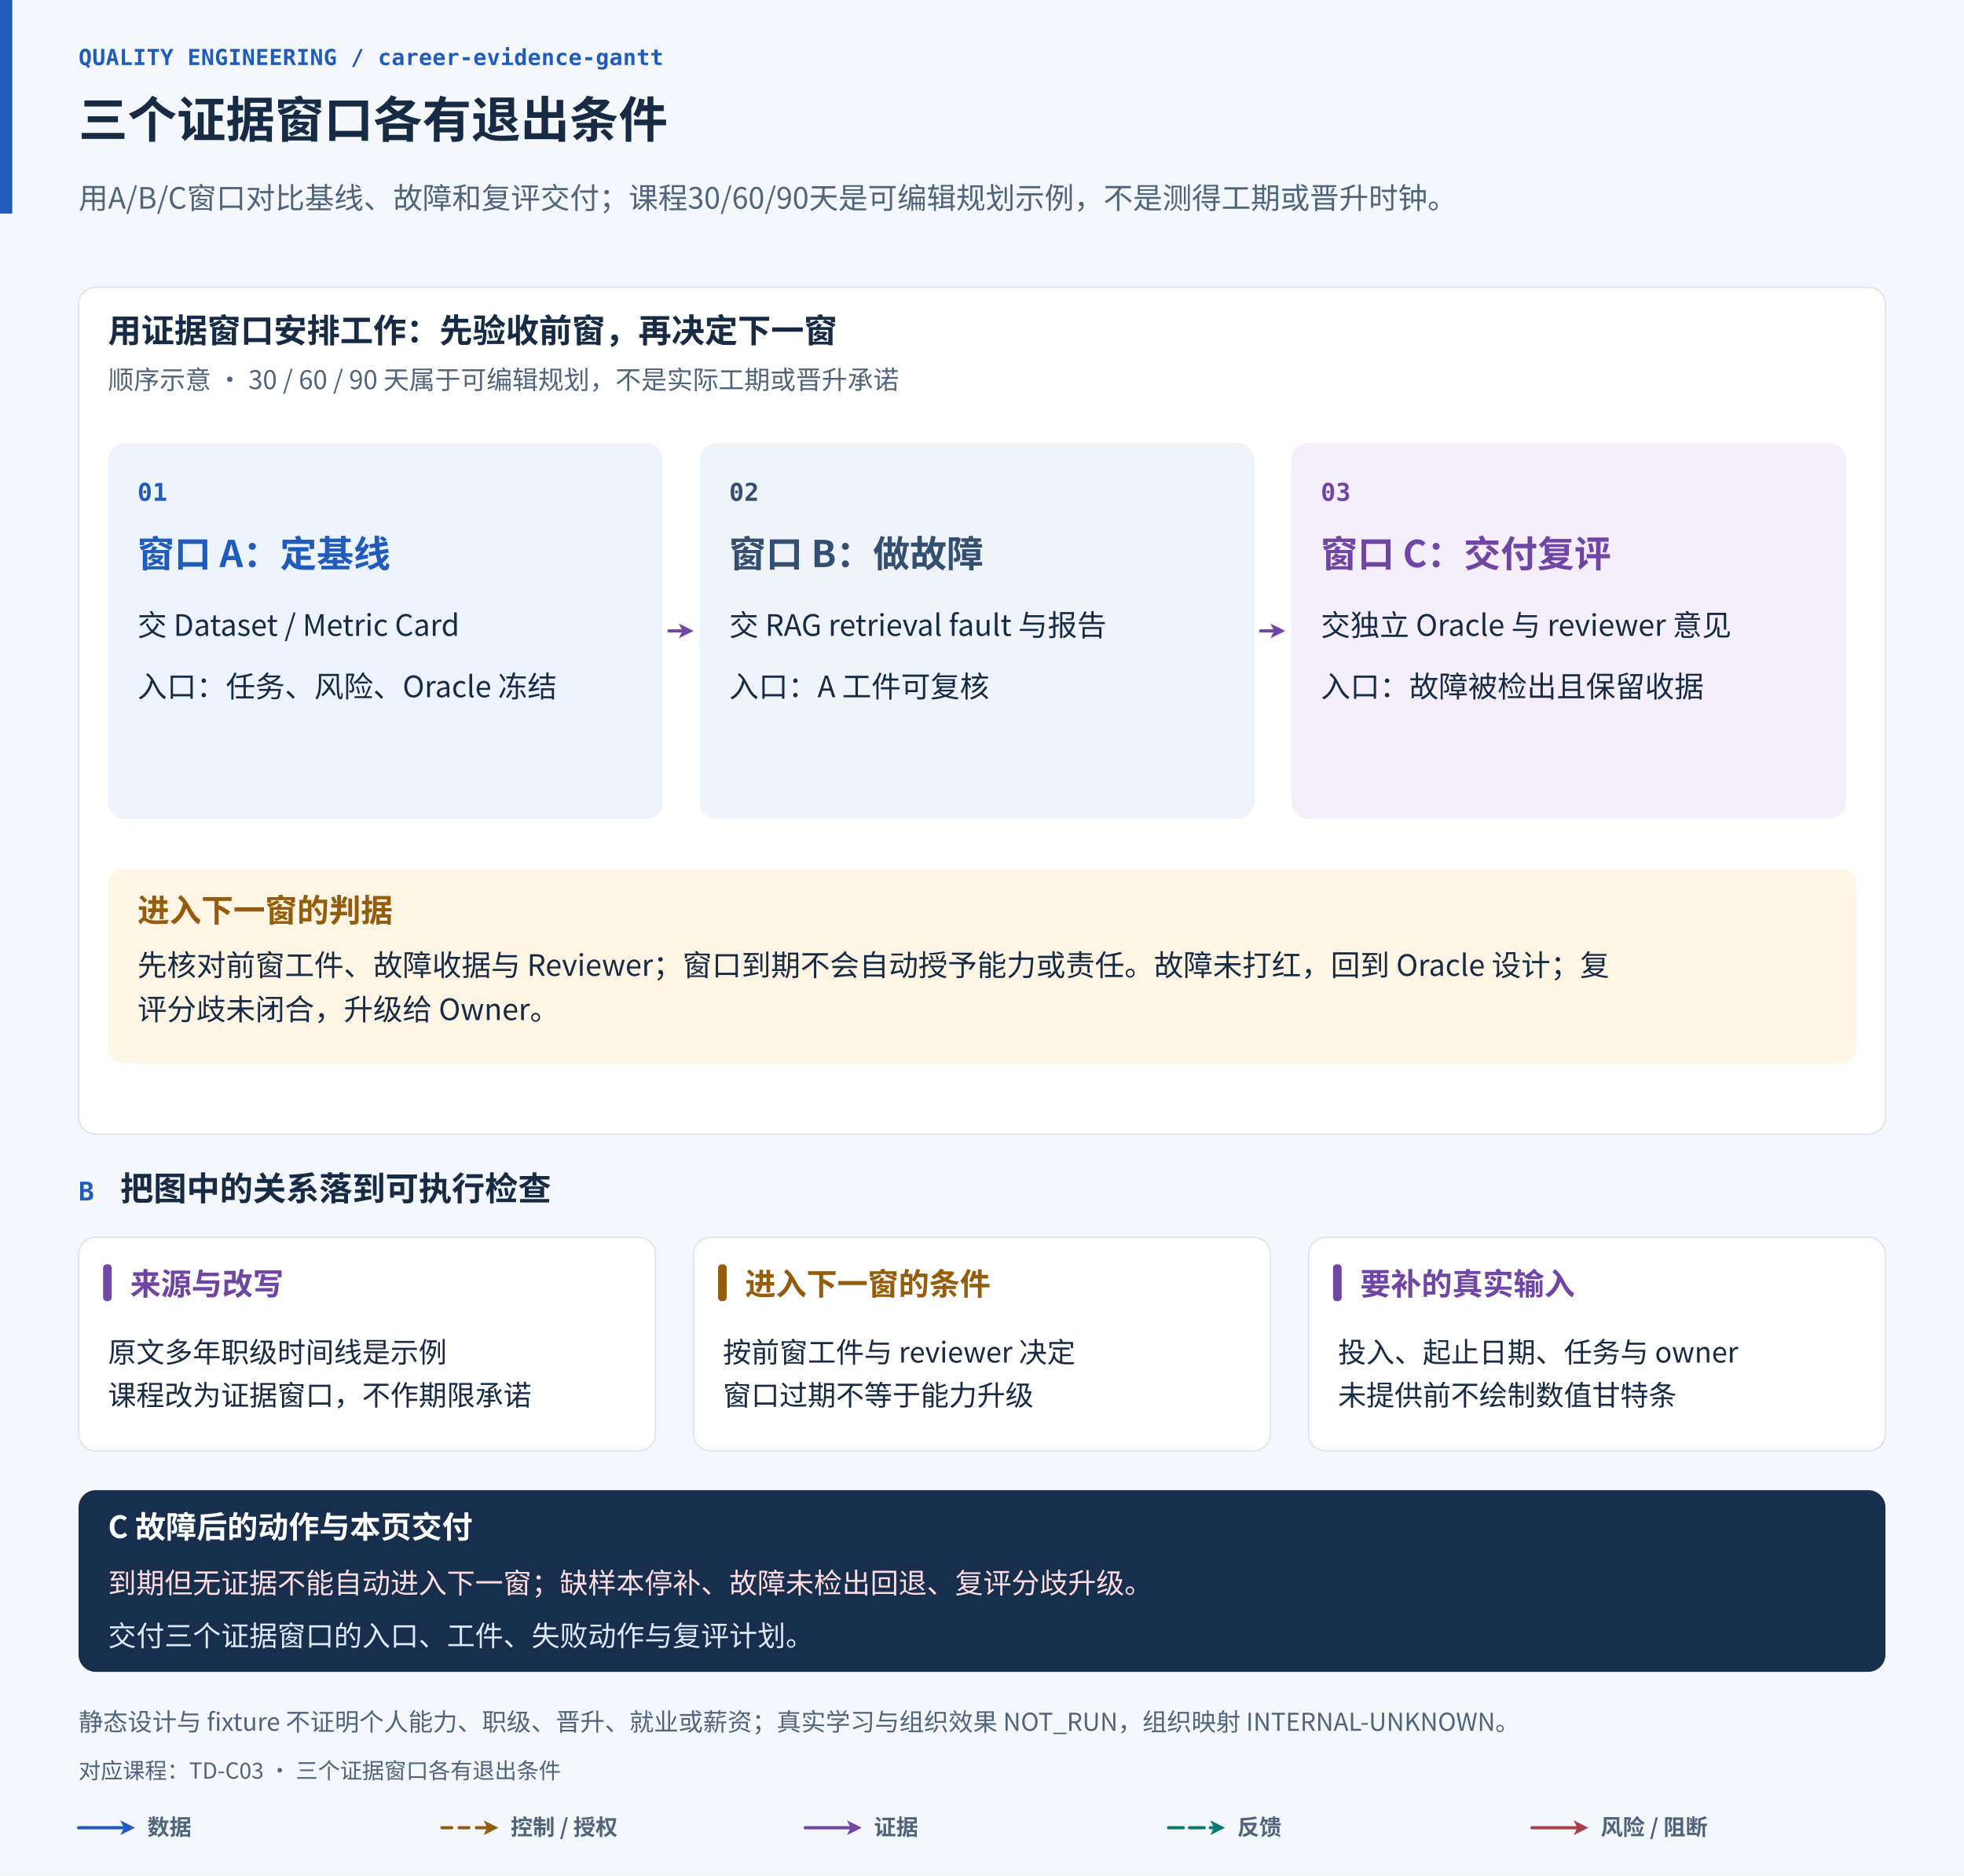
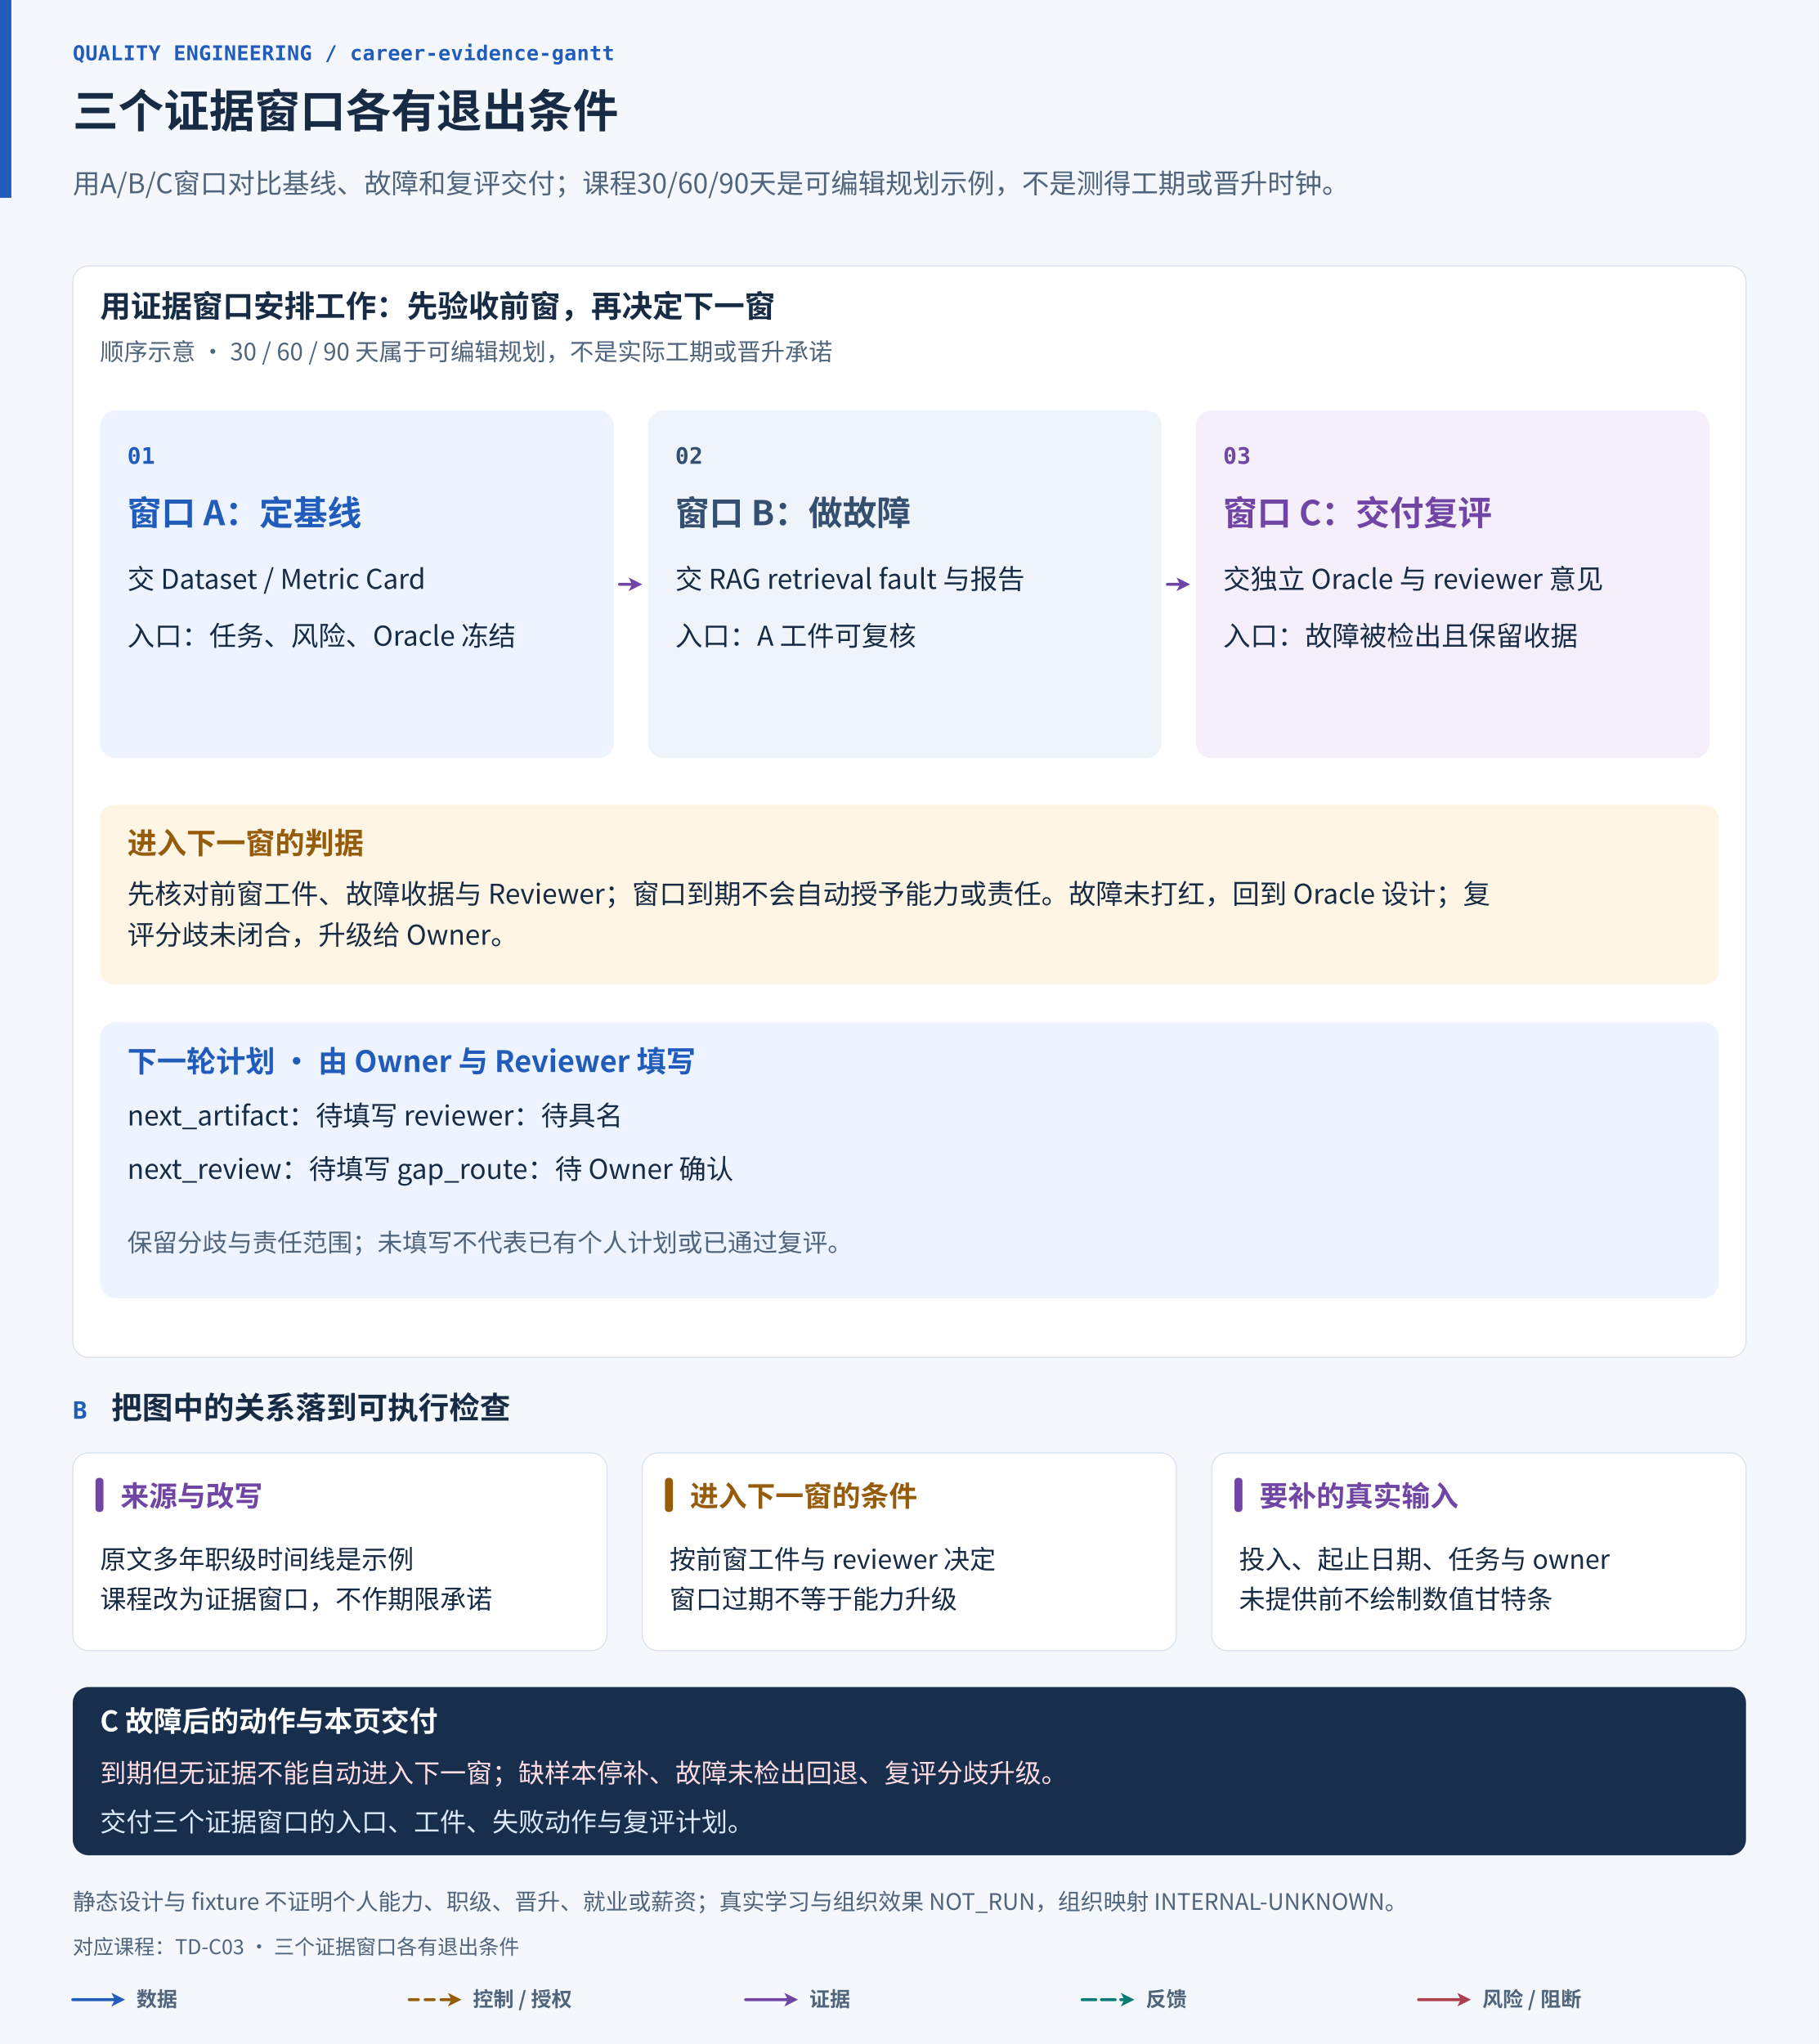
- <svg xmlns="http://www.w3.org/2000/svg" width="1600" height="1528" viewBox="0 0 1600 1528" role="img" aria-labelledby="title desc" data-redraw-version="2">
+ <svg xmlns="http://www.w3.org/2000/svg" width="1600" height="1798" viewBox="0 0 1600 1798" role="img" aria-labelledby="title desc" data-redraw-version="2">
  <style>text{font-family:'PingFang SC','Microsoft YaHei','Noto Sans CJK SC',system-ui,sans-serif}.mono{font-family:'SFMono-Regular',Consolas,monospace;letter-spacing:.25px}</style>
  <defs>
    <marker id="arr-data" markerUnits="userSpaceOnUse" markerWidth="12" markerHeight="12" refX="3" refY="6" orient="auto">
      <path d="M0 0L12 6L0 12L3 6Z" fill="#215cbb" />
    </marker>
    <marker id="arr-control" markerUnits="userSpaceOnUse" markerWidth="12" markerHeight="12" refX="3" refY="6" orient="auto">
      <path d="M0 0L12 6L0 12L3 6Z" fill="#945c0b" />
    </marker>
    <marker id="arr-evidence" markerUnits="userSpaceOnUse" markerWidth="12" markerHeight="12" refX="3" refY="6" orient="auto">
      <path d="M0 0L12 6L0 12L3 6Z" fill="#7045a4" />
    </marker>
    <marker id="arr-feedback" markerUnits="userSpaceOnUse" markerWidth="12" markerHeight="12" refX="3" refY="6" orient="auto">
      <path d="M0 0L12 6L0 12L3 6Z" fill="#087b76" />
    </marker>
    <marker id="arr-risk" markerUnits="userSpaceOnUse" markerWidth="12" markerHeight="12" refX="3" refY="6" orient="auto">
      <path d="M0 0L12 6L0 12L3 6Z" fill="#ad3e4c" />
    </marker>
  </defs>
-   <rect width="1600" height="1528" fill="#f4f7fb" />
+   <rect width="1600" height="1798" fill="#f4f7fb" />
  <rect width="10" height="174" fill="#215cbb" />
  <text x="64" y="53" font-size="18" fill="#215cbb" font-weight="750" class="mono">QUALITY ENGINEERING  /  career-evidence-gantt</text>
  <text x="64" y="112" font-size="40" fill="#172b45" font-weight="750">三个证据窗口各有退出条件</text>
  <text x="64" y="170" font-size="24" fill="#50647c" font-weight="450">用A/B/C窗口对比基线、故障和复评交付；课程30/60/90天是可编辑规划示例，不是测得工期或晋升时钟。</text>
-   <g id="evidence-windows" data-region="64,234,1472,690">
-     <rect x="64" y="234" width="1472" height="690" rx="14" fill="#fff" stroke="#d9e2ed" />
+   <g id="evidence-windows" data-region="64,234,1472,960">
+     <rect x="64" y="234" width="1472" height="960" rx="14" fill="#fff" stroke="#d9e2ed" />
    <text x="88" y="279" font-size="27" fill="#172b45" font-weight="700">用证据窗口安排工作：先验收前窗，再决定下一窗</text>
    <text x="88" y="317" font-size="21" fill="#50647c" font-weight="450">顺序示意 · 30 / 60 / 90 天属于可编辑规划，不是实际工期或晋升承诺</text>
    <g id="window-0" class="node" data-region="88,361,452,306">
      <rect x="88" y="361" width="452" height="306" rx="14" fill="#edf3ff" stroke="none" />
      <text x="112" y="408" font-size="20" fill="#215cbb" font-weight="750" class="mono">01</text>
      <text x="112" y="462" font-size="30" fill="#215cbb" font-weight="700">窗口 A：定基线</text>
      <text x="112" y="518" font-size="24" fill="#172b45" font-weight="450">交 Dataset / Metric Card</text>
      <text x="112" y="568" font-size="24" fill="#172b45" font-weight="450">入口：任务、风险、Oracle 冻结</text>
    </g>
    <path class="edge edge-evidence" d="M545 514 L556 514" fill="none" stroke="#7045a4" stroke-width="2.6" stroke-linecap="round" stroke-linejoin="round" marker-end="url(#arr-evidence)" />
    <g id="window-1" class="node" data-region="570,361,452,306">
      <rect x="570" y="361" width="452" height="306" rx="14" fill="#eff4fa" stroke="none" />
      <text x="594" y="408" font-size="20" fill="#344f70" font-weight="750" class="mono">02</text>
      <text x="594" y="462" font-size="30" fill="#344f70" font-weight="700">窗口 B：做故障</text>
      <text x="594" y="518" font-size="24" fill="#172b45" font-weight="450">交 RAG retrieval fault 与报告</text>
      <text x="594" y="568" font-size="24" fill="#172b45" font-weight="450">入口：A 工件可复核</text>
    </g>
    <path class="edge edge-evidence" d="M1027 514 L1038 514" fill="none" stroke="#7045a4" stroke-width="2.6" stroke-linecap="round" stroke-linejoin="round" marker-end="url(#arr-evidence)" />
    <g id="window-2" class="node" data-region="1052,361,452,306">
      <rect x="1052" y="361" width="452" height="306" rx="14" fill="#f4effb" stroke="none" />
      <text x="1076" y="408" font-size="20" fill="#7045a4" font-weight="750" class="mono">03</text>
      <text x="1076" y="462" font-size="30" fill="#7045a4" font-weight="700">窗口 C：交付复评</text>
      <text x="1076" y="518" font-size="24" fill="#172b45" font-weight="450">交独立 Oracle 与 reviewer 意见</text>
      <text x="1076" y="568" font-size="24" fill="#172b45" font-weight="450">入口：故障被检出且保留收据</text>
    </g>
    <rect x="88" y="708" width="1424" height="158" rx="12" fill="#fff5e5" stroke="none" />
    <text x="112" y="751" font-size="26" fill="#945c0b" font-weight="700">进入下一窗的判据</text>
    <text x="112" y="795" font-size="24" fill="#172b45" font-weight="450">先核对前窗工件、故障收据与 Reviewer；窗口到期不会自动授予能力或责任。故障未打红，回到 Oracle 设计；复</text>
    <text x="112" y="831" font-size="24" fill="#172b45" font-weight="450">评分歧未闭合，升级给 Owner。</text>
+     <g id="next-window-plan" data-region="88,899,1424,243">
+       <rect x="88" y="899" width="1424" height="243" rx="14" fill="#edf3ff" stroke="none" />
+       <text x="112" y="943" font-size="26" fill="#215cbb" font-weight="700">下一轮计划 · 由 Owner 与 Reviewer 填写</text>
+       <text x="112" y="990" font-size="24" fill="#172b45" font-weight="450">next_artifact：待填写     reviewer：待具名</text>
+       <text x="112" y="1037" font-size="24" fill="#172b45" font-weight="450">next_review：待填写     gap_route：待 Owner 确认</text>
+       <text x="112" y="1101" font-size="22" fill="#50647c" font-weight="450">保留分歧与责任范围；未填写不代表已有个人计划或已通过复评。</text>
+     </g>
  </g>
-   <text x="64" y="978" font-size="21" fill="#215cbb" font-weight="800" class="mono">B</text>
-   <text x="98" y="978" font-size="27" fill="#172b45" font-weight="700">把图中的关系落到可执行检查</text>
-   <g id="detail-0" data-region="64,1008,470,174">
-     <rect x="64" y="1008" width="470" height="174" rx="14" fill="#fff" stroke="#d9e2ed" />
-     <rect x="84" y="1030" width="7" height="30" rx="3" fill="#7045a4" stroke="none" />
-     <text x="106" y="1055" font-size="25" fill="#7045a4" font-weight="700">来源与改写</text>
-     <text x="88" y="1110" font-size="23" fill="#172b45" font-weight="450">原文多年职级时间线是示例</text>
-     <text x="88" y="1145" font-size="23" fill="#172b45" font-weight="450">课程改为证据窗口，不作期限承诺</text>
+   <text x="64" y="1248" font-size="21" fill="#215cbb" font-weight="800" class="mono">B</text>
+   <text x="98" y="1248" font-size="27" fill="#172b45" font-weight="700">把图中的关系落到可执行检查</text>
+   <g id="detail-0" data-region="64,1278,470,174">
+     <rect x="64" y="1278" width="470" height="174" rx="14" fill="#fff" stroke="#d9e2ed" />
+     <rect x="84" y="1300" width="7" height="30" rx="3" fill="#7045a4" stroke="none" />
+     <text x="106" y="1325" font-size="25" fill="#7045a4" font-weight="700">来源与改写</text>
+     <text x="88" y="1380" font-size="23" fill="#172b45" font-weight="450">原文多年职级时间线是示例</text>
+     <text x="88" y="1415" font-size="23" fill="#172b45" font-weight="450">课程改为证据窗口，不作期限承诺</text>
  </g>
-   <g id="detail-1" data-region="565,1008,470,174">
-     <rect x="565" y="1008" width="470" height="174" rx="14" fill="#fff" stroke="#d9e2ed" />
-     <rect x="585" y="1030" width="7" height="30" rx="3" fill="#945c0b" stroke="none" />
-     <text x="607" y="1055" font-size="25" fill="#945c0b" font-weight="700">进入下一窗的条件</text>
-     <text x="589" y="1110" font-size="23" fill="#172b45" font-weight="450">按前窗工件与 reviewer 决定</text>
-     <text x="589" y="1145" font-size="23" fill="#172b45" font-weight="450">窗口过期不等于能力升级</text>
+   <g id="detail-1" data-region="565,1278,470,174">
+     <rect x="565" y="1278" width="470" height="174" rx="14" fill="#fff" stroke="#d9e2ed" />
+     <rect x="585" y="1300" width="7" height="30" rx="3" fill="#945c0b" stroke="none" />
+     <text x="607" y="1325" font-size="25" fill="#945c0b" font-weight="700">进入下一窗的条件</text>
+     <text x="589" y="1380" font-size="23" fill="#172b45" font-weight="450">按前窗工件与 reviewer 决定</text>
+     <text x="589" y="1415" font-size="23" fill="#172b45" font-weight="450">窗口过期不等于能力升级</text>
  </g>
-   <g id="detail-2" data-region="1066,1008,470,174">
-     <rect x="1066" y="1008" width="470" height="174" rx="14" fill="#fff" stroke="#d9e2ed" />
-     <rect x="1086" y="1030" width="7" height="30" rx="3" fill="#7045a4" stroke="none" />
-     <text x="1108" y="1055" font-size="25" fill="#7045a4" font-weight="700">要补的真实输入</text>
-     <text x="1090" y="1110" font-size="23" fill="#172b45" font-weight="450">投入、起止日期、任务与 owner</text>
-     <text x="1090" y="1145" font-size="23" fill="#172b45" font-weight="450">未提供前不绘制数值甘特条</text>
+   <g id="detail-2" data-region="1066,1278,470,174">
+     <rect x="1066" y="1278" width="470" height="174" rx="14" fill="#fff" stroke="#d9e2ed" />
+     <rect x="1086" y="1300" width="7" height="30" rx="3" fill="#7045a4" stroke="none" />
+     <text x="1108" y="1325" font-size="25" fill="#7045a4" font-weight="700">要补的真实输入</text>
+     <text x="1090" y="1380" font-size="23" fill="#172b45" font-weight="450">投入、起止日期、任务与 owner</text>
+     <text x="1090" y="1415" font-size="23" fill="#172b45" font-weight="450">未提供前不绘制数值甘特条</text>
  </g>
-   <g id="failure-and-output" data-region="64,1214,1472,148">
-     <rect x="64" y="1214" width="1472" height="148" rx="14" fill="#172e4c" stroke="none" />
-     <text x="88" y="1253" font-size="25" fill="#fff" font-weight="700">C  故障后的动作与本页交付</text>
-     <text x="88" y="1298" font-size="23" fill="#ffdce2" font-weight="450">到期但无证据不能自动进入下一窗；缺样本停补、故障未检出回退、复评分歧升级。</text>
-     <text x="88" y="1341" font-size="23" fill="#dce9fa" font-weight="450">交付三个证据窗口的入口、工件、失败动作与复评计划。</text>
+   <g id="failure-and-output" data-region="64,1484,1472,148">
+     <rect x="64" y="1484" width="1472" height="148" rx="14" fill="#172e4c" stroke="none" />
+     <text x="88" y="1523" font-size="25" fill="#fff" font-weight="700">C  故障后的动作与本页交付</text>
+     <text x="88" y="1568" font-size="23" fill="#ffdce2" font-weight="450">到期但无证据不能自动进入下一窗；缺样本停补、故障未检出回退、复评分歧升级。</text>
+     <text x="88" y="1611" font-size="23" fill="#dce9fa" font-weight="450">交付三个证据窗口的入口、工件、失败动作与复评计划。</text>
  </g>
-   <text x="64" y="1410" font-size="20" fill="#50647c" font-weight="450">静态设计与 fixture 不证明个人能力、职级、晋升、就业或薪资；真实学习与组织效果 NOT_RUN，组织映射 INTERNAL-UNKNOWN。</text>
-   <text x="64" y="1449" font-size="18" fill="#50647c" font-weight="450">对应课程：TD-C03 · 三个证据窗口各有退出条件</text>
-   <path class="edge edge-data" d="M64 1489 L101 1489" fill="none" stroke="#215cbb" stroke-width="2.6" stroke-linecap="round" stroke-linejoin="round" marker-end="url(#arr-data)" />
-   <text x="120" y="1495" font-size="18" fill="#50647c" font-weight="550">数据</text>
-   <path class="edge edge-control" d="M360 1489 L397 1489" fill="none" stroke="#945c0b" stroke-width="2.6" stroke-linecap="round" stroke-linejoin="round" stroke-dasharray="8 6" marker-end="url(#arr-control)" />
-   <text x="416" y="1495" font-size="18" fill="#50647c" font-weight="550">控制 / 授权</text>
-   <path class="edge edge-evidence" d="M656 1489 L693 1489" fill="none" stroke="#7045a4" stroke-width="2.6" stroke-linecap="round" stroke-linejoin="round" marker-end="url(#arr-evidence)" />
-   <text x="712" y="1495" font-size="18" fill="#50647c" font-weight="550">证据</text>
-   <path class="edge edge-feedback" d="M952 1489 L989 1489" fill="none" stroke="#087b76" stroke-width="2.6" stroke-linecap="round" stroke-linejoin="round" stroke-dasharray="12 5" marker-end="url(#arr-feedback)" />
-   <text x="1008" y="1495" font-size="18" fill="#50647c" font-weight="550">反馈</text>
-   <path class="edge edge-risk" d="M1248 1489 L1285 1489" fill="none" stroke="#ad3e4c" stroke-width="2.6" stroke-linecap="round" stroke-linejoin="round" marker-end="url(#arr-risk)" />
-   <text x="1304" y="1495" font-size="18" fill="#50647c" font-weight="550">风险 / 阻断</text>
+   <text x="64" y="1680" font-size="20" fill="#50647c" font-weight="450">静态设计与 fixture 不证明个人能力、职级、晋升、就业或薪资；真实学习与组织效果 NOT_RUN，组织映射 INTERNAL-UNKNOWN。</text>
+   <text x="64" y="1719" font-size="18" fill="#50647c" font-weight="450">对应课程：TD-C03 · 三个证据窗口各有退出条件</text>
+   <path class="edge edge-data" d="M64 1759 L101 1759" fill="none" stroke="#215cbb" stroke-width="2.6" stroke-linecap="round" stroke-linejoin="round" marker-end="url(#arr-data)" />
+   <text x="120" y="1765" font-size="18" fill="#50647c" font-weight="550">数据</text>
+   <path class="edge edge-control" d="M360 1759 L397 1759" fill="none" stroke="#945c0b" stroke-width="2.6" stroke-linecap="round" stroke-linejoin="round" stroke-dasharray="8 6" marker-end="url(#arr-control)" />
+   <text x="416" y="1765" font-size="18" fill="#50647c" font-weight="550">控制 / 授权</text>
+   <path class="edge edge-evidence" d="M656 1759 L693 1759" fill="none" stroke="#7045a4" stroke-width="2.6" stroke-linecap="round" stroke-linejoin="round" marker-end="url(#arr-evidence)" />
+   <text x="712" y="1765" font-size="18" fill="#50647c" font-weight="550">证据</text>
+   <path class="edge edge-feedback" d="M952 1759 L989 1759" fill="none" stroke="#087b76" stroke-width="2.6" stroke-linecap="round" stroke-linejoin="round" stroke-dasharray="12 5" marker-end="url(#arr-feedback)" />
+   <text x="1008" y="1765" font-size="18" fill="#50647c" font-weight="550">反馈</text>
+   <path class="edge edge-risk" d="M1248 1759 L1285 1759" fill="none" stroke="#ad3e4c" stroke-width="2.6" stroke-linecap="round" stroke-linejoin="round" marker-end="url(#arr-risk)" />
+   <text x="1304" y="1765" font-size="18" fill="#50647c" font-weight="550">风险 / 阻断</text>
</svg>
